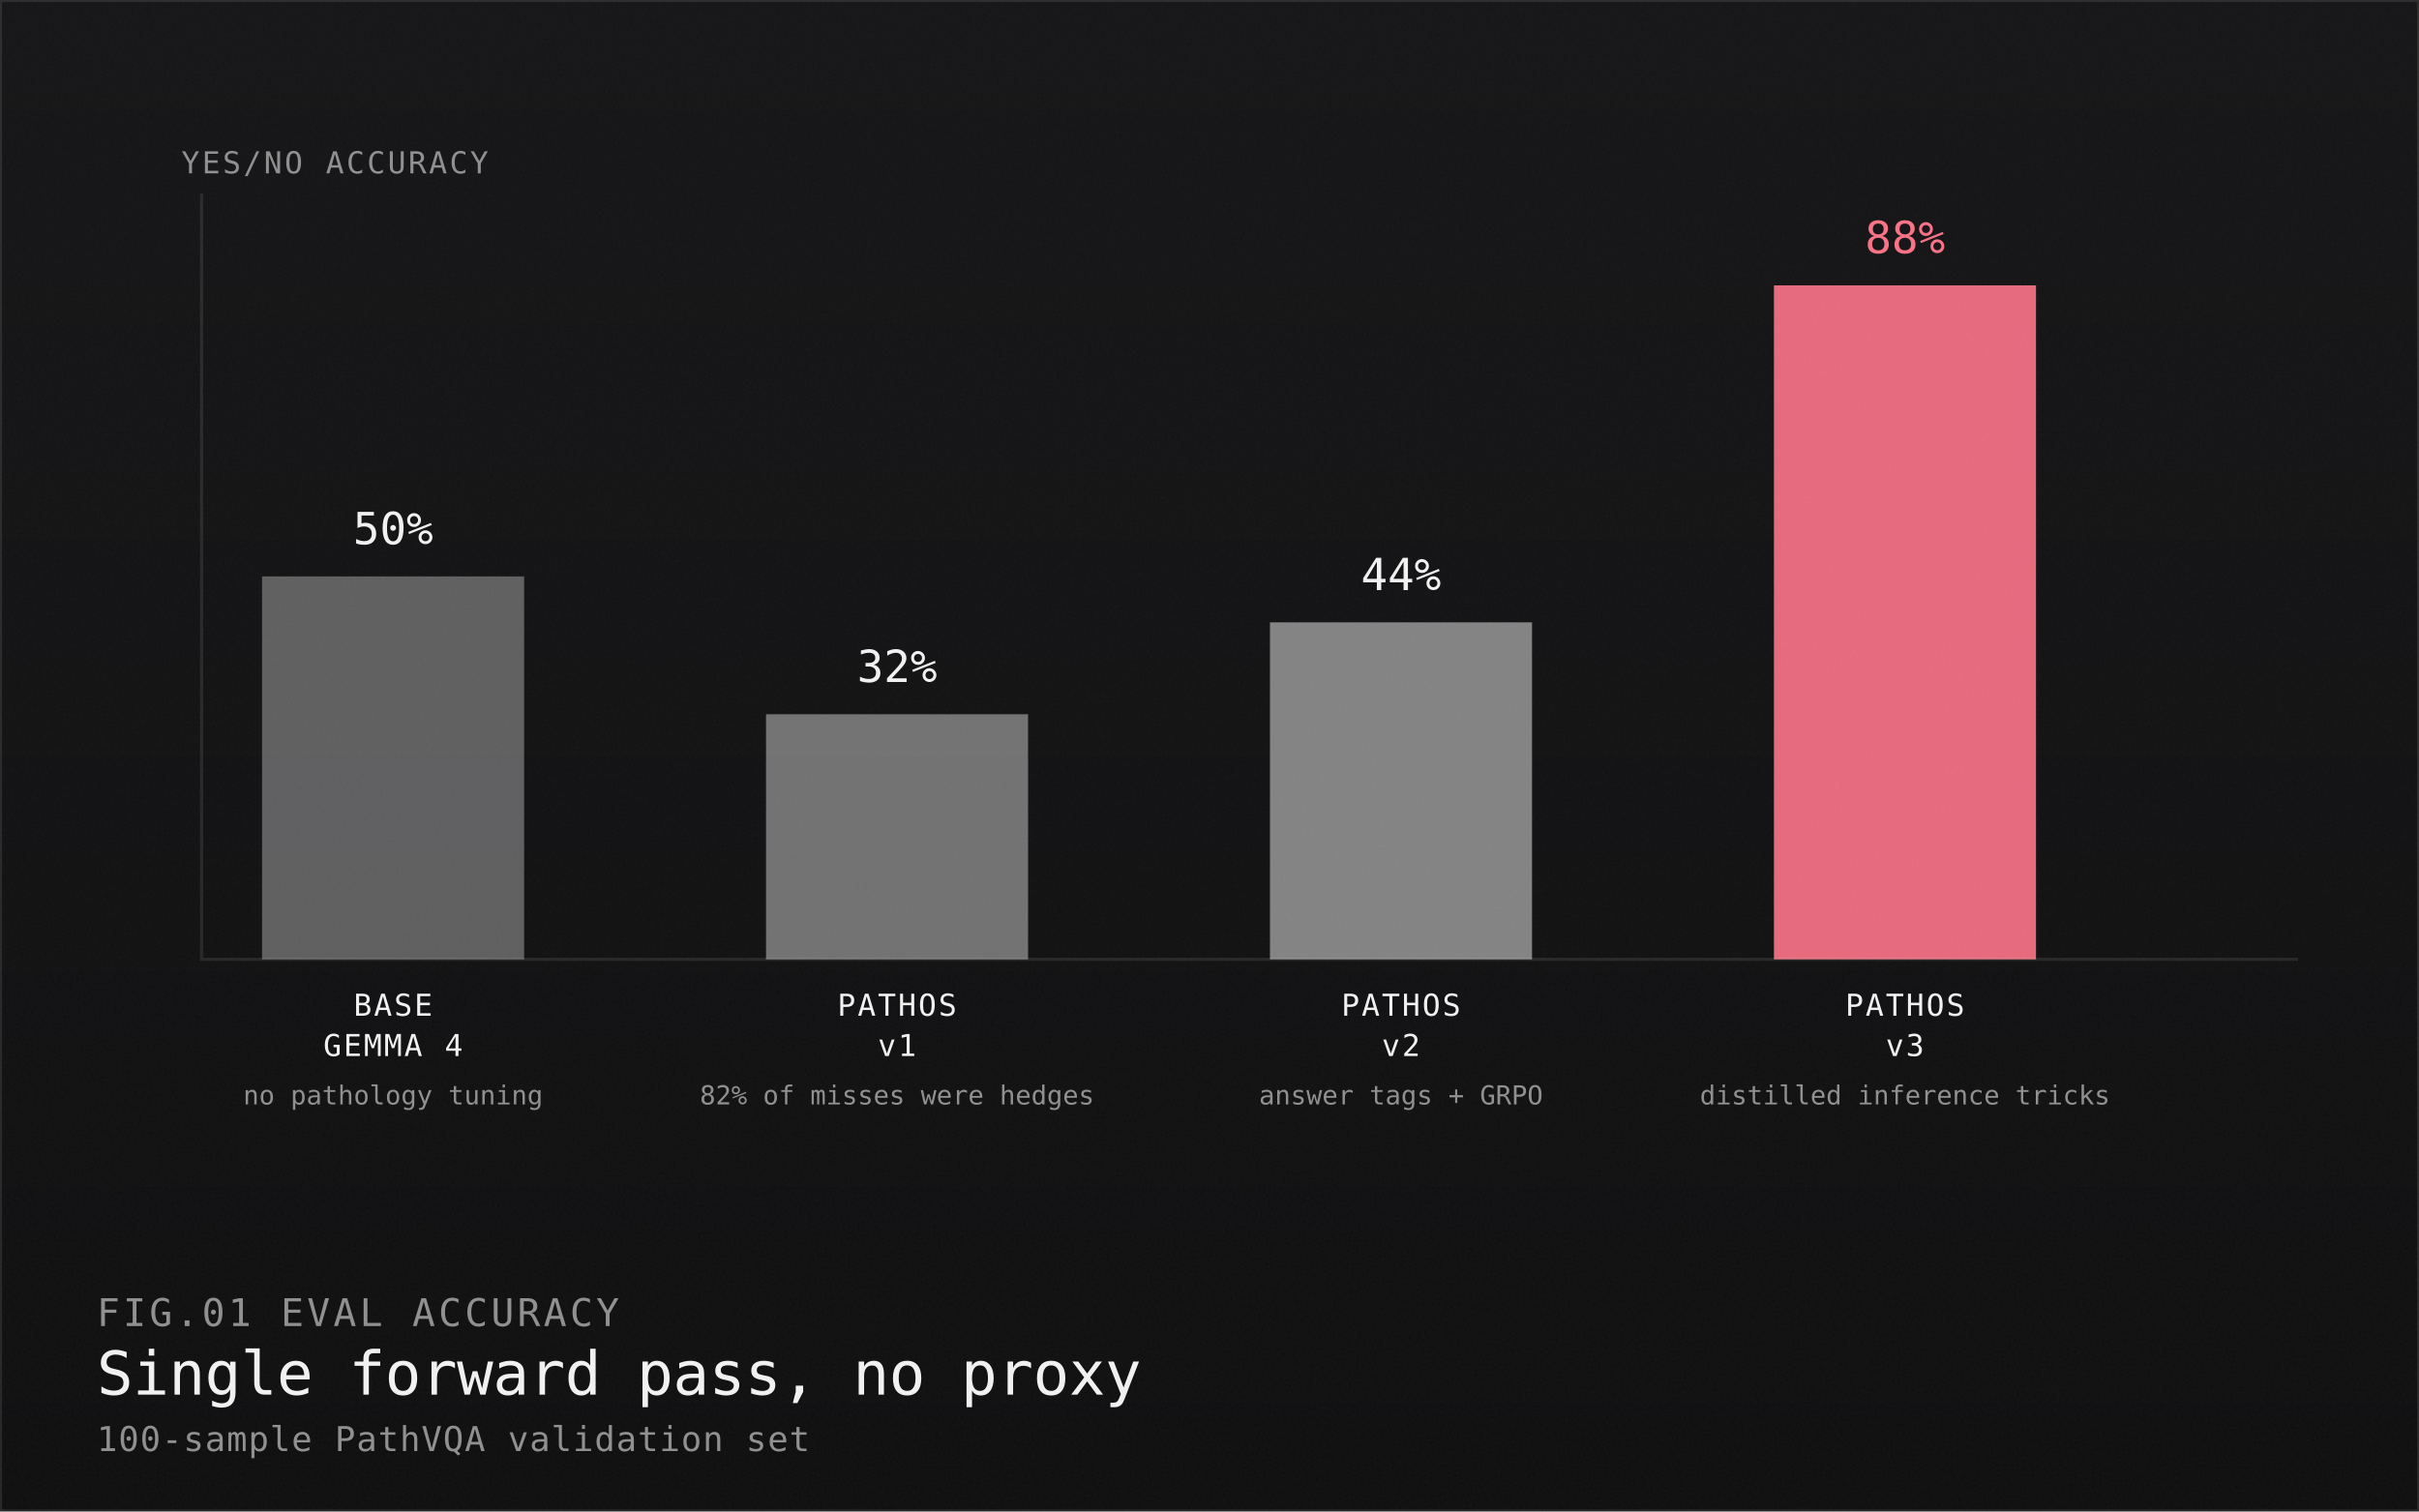
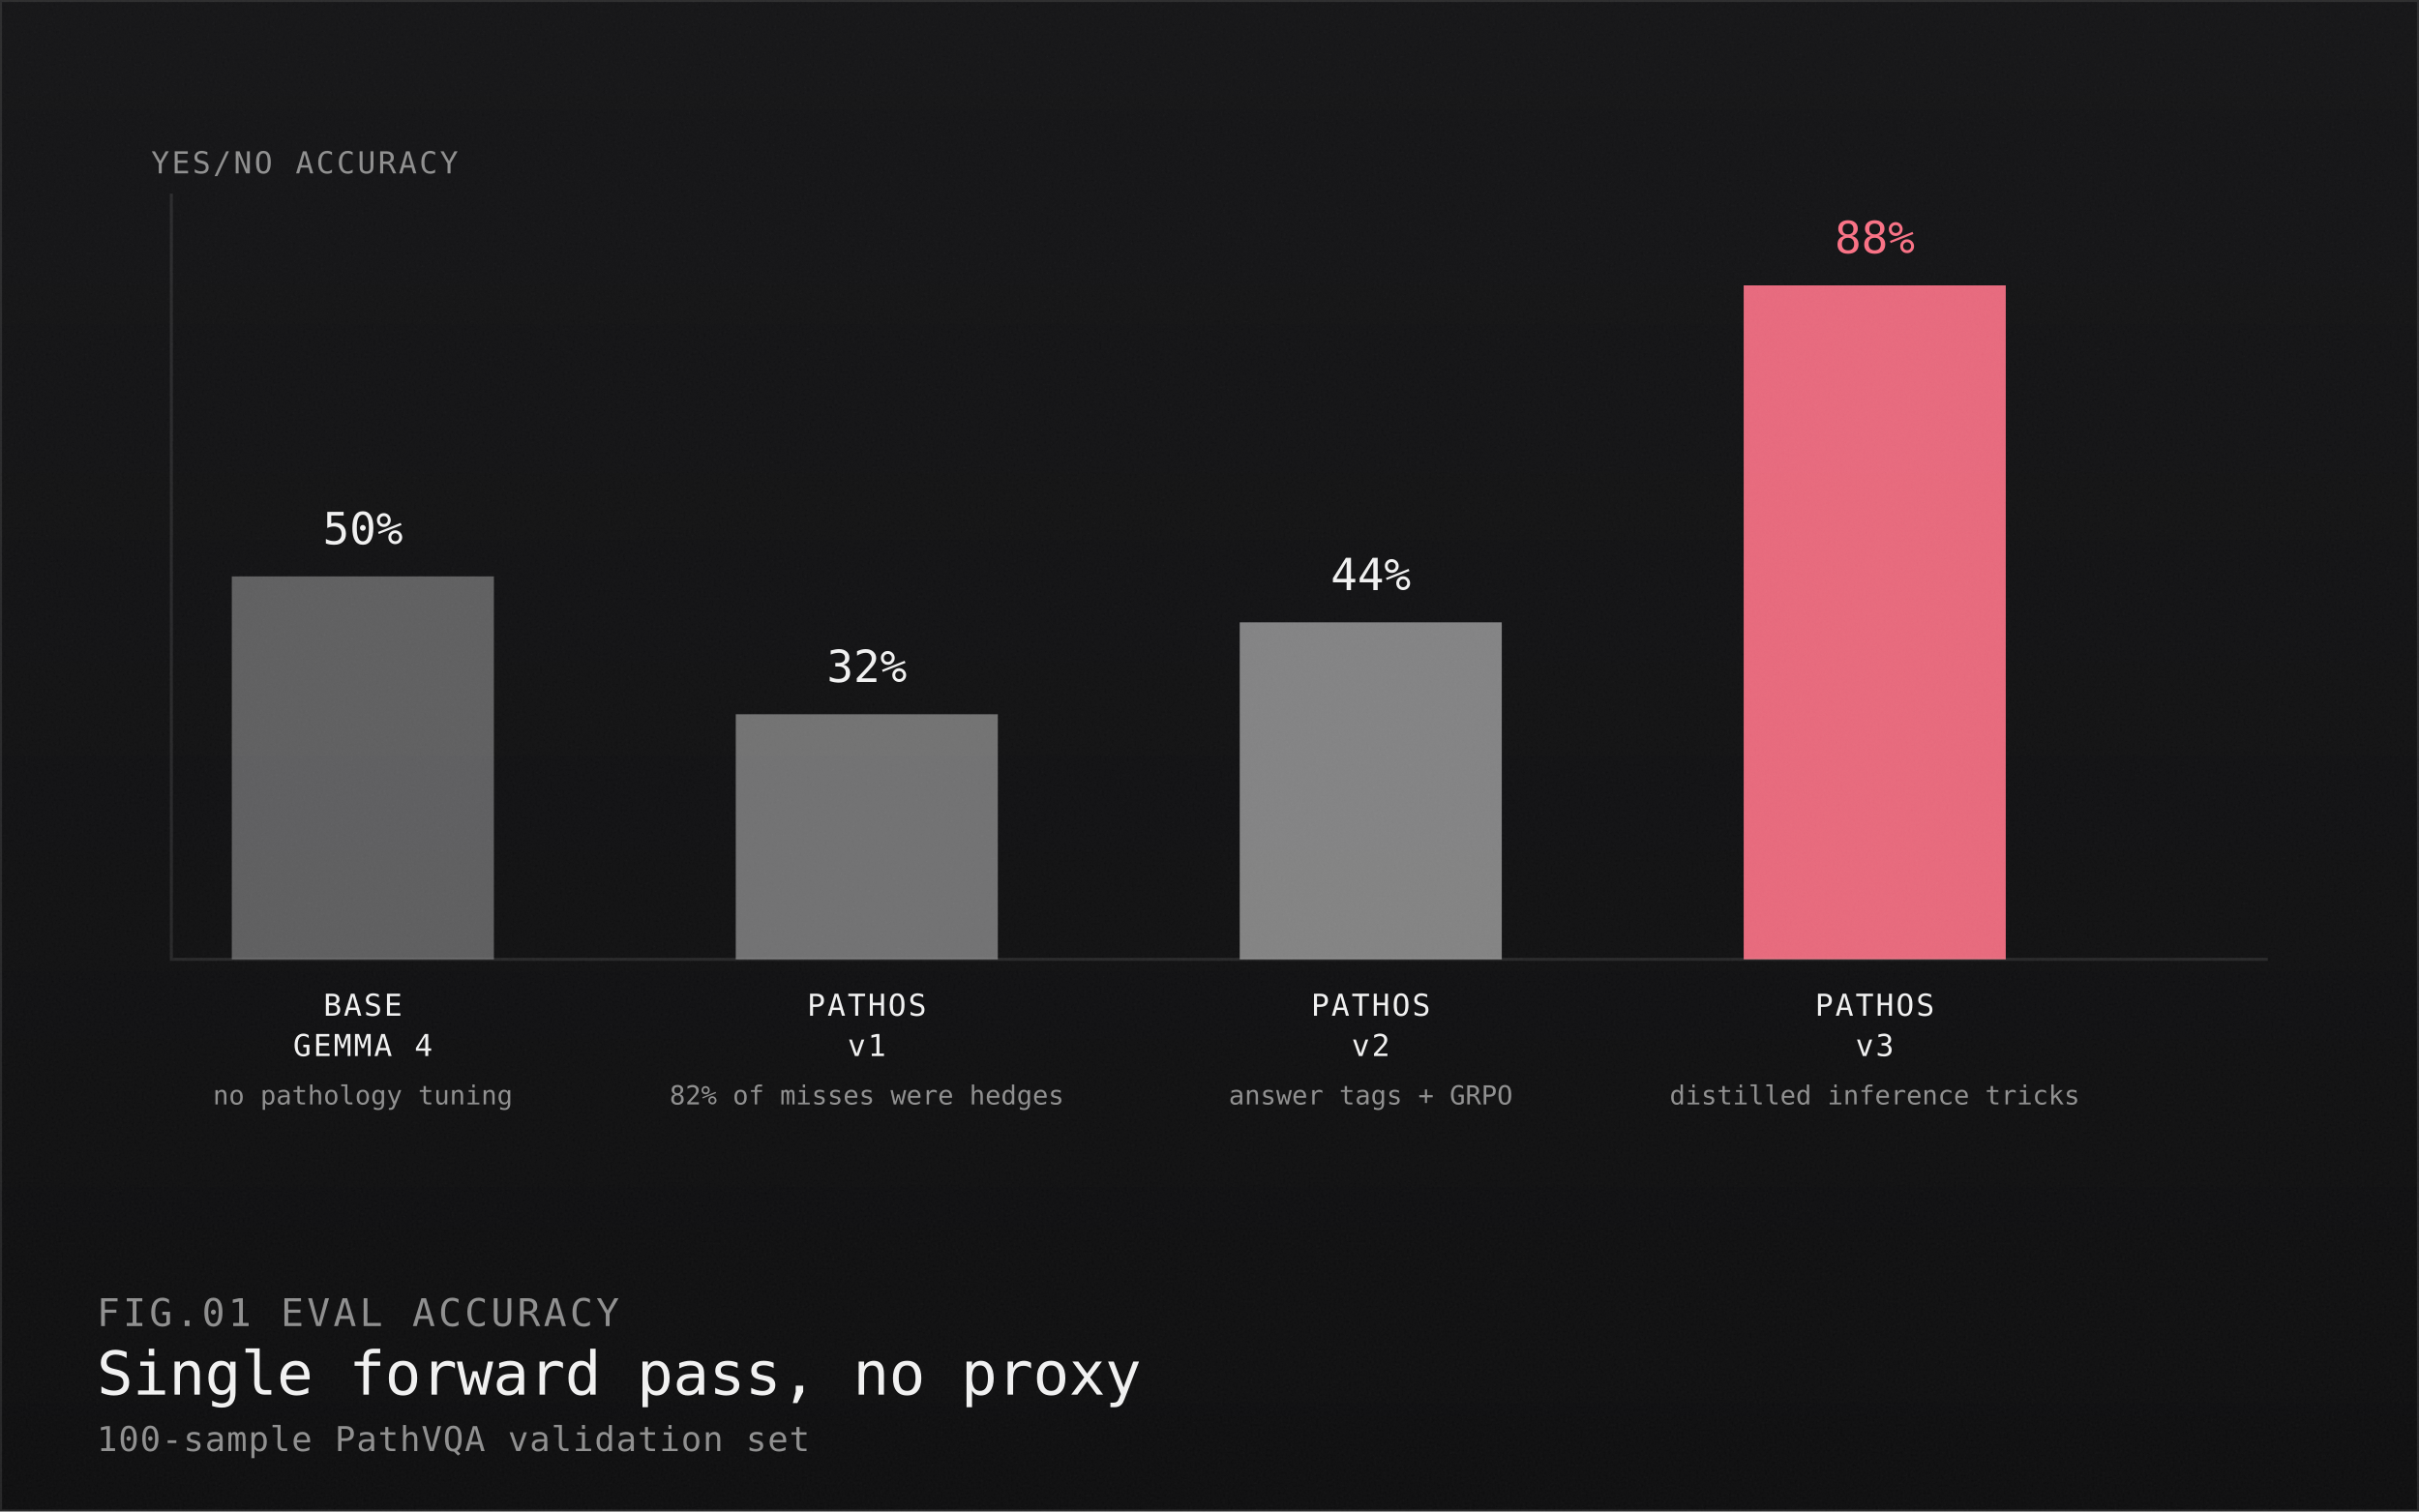
<svg xmlns="http://www.w3.org/2000/svg" viewBox="0 0 1200 750" width="1200" height="750" role="img">
  <defs>
    <linearGradient id="plate" x1="0" y1="0" x2="0" y2="1">
      <stop offset="0" stop-color="#141416" />
      <stop offset="1" stop-color="#0d0d0e" />
    </linearGradient>
    <filter id="grain" x="0" y="0" width="100%" height="100%">
      <feTurbulence type="fractalNoise" baseFrequency="0.8" numOctaves="3" seed="7" result="n" />
      <feColorMatrix in="n" type="saturate" values="0" />
      <feComponentTransfer>
        <feFuncA type="linear" slope="0.055" />
      </feComponentTransfer>
    </filter>
  </defs>
  <rect width="1200" height="750" fill="url(#plate)" />
-   <rect x="130" y="286.0" width="130" height="190.0" fill="#f2f2f2" opacity="0.35" />
-   <g font-family="Geist Mono, ui-monospace, monospace" font-size="15" fill="#8f8f8f">
-     <text x="195" y="270.0" text-anchor="middle" font-size="22" fill="#f2f2f2">50%</text>
-     <text x="195" y="504" text-anchor="middle" letter-spacing="1" fill="#f2f2f2">BASE</text>
-     <text x="195" y="524" text-anchor="middle" letter-spacing="1" fill="#f2f2f2">GEMMA 4</text>
-     <text x="195" y="548" text-anchor="middle" font-size="13" fill="#8f8f8f">no pathology tuning</text>
-   </g>
-   <rect x="380" y="354.4" width="130" height="121.6" fill="#f2f2f2" opacity="0.43" />
-   <g font-family="Geist Mono, ui-monospace, monospace" font-size="15" fill="#8f8f8f">
-     <text x="445" y="338.4" text-anchor="middle" font-size="22" fill="#f2f2f2">32%</text>
-     <text x="445" y="504" text-anchor="middle" letter-spacing="1" fill="#f2f2f2">PATHOS</text>
-     <text x="445" y="524" text-anchor="middle" letter-spacing="1" fill="#f2f2f2">v1</text>
-     <text x="445" y="548" text-anchor="middle" font-size="13" fill="#8f8f8f">82% of misses were hedges</text>
-   </g>
-   <rect x="630" y="308.8" width="130" height="167.2" fill="#f2f2f2" opacity="0.51" />
-   <g font-family="Geist Mono, ui-monospace, monospace" font-size="15" fill="#8f8f8f">
-     <text x="695" y="292.8" text-anchor="middle" font-size="22" fill="#f2f2f2">44%</text>
-     <text x="695" y="504" text-anchor="middle" letter-spacing="1" fill="#f2f2f2">PATHOS</text>
-     <text x="695" y="524" text-anchor="middle" letter-spacing="1" fill="#f2f2f2">v2</text>
-     <text x="695" y="548" text-anchor="middle" font-size="13" fill="#8f8f8f">answer tags + GRPO</text>
-   </g>
-   <rect x="880" y="141.6" width="130" height="334.4" fill="#fb7185" opacity="0.92" />
-   <g font-family="Geist Mono, ui-monospace, monospace" font-size="15" fill="#8f8f8f">
-     <text x="945" y="125.6" text-anchor="middle" font-size="22" fill="#fb7185">88%</text>
-     <text x="945" y="504" text-anchor="middle" letter-spacing="1" fill="#f2f2f2">PATHOS</text>
-     <text x="945" y="524" text-anchor="middle" letter-spacing="1" fill="#f2f2f2">v3</text>
-     <text x="945" y="548" text-anchor="middle" font-size="13" fill="#8f8f8f">distilled inference tricks</text>
-   </g>
-   <g>
-     <path d="M100 96V476H1140" stroke="rgba(255,255,255,0.10)" stroke-width="1.5" fill="none" />
-     <g font-family="Geist Mono, ui-monospace, monospace" font-size="15" letter-spacing="1.2" fill="#8f8f8f">
-       <text x="1140" y="502" text-anchor="end" />
-       <text x="90" y="86" text-anchor="start">YES/NO ACCURACY</text>
+   <g transform="translate(-15 0)">
+     <rect x="130" y="286.0" width="130" height="190.0" fill="#f2f2f2" opacity="0.35" />
+     <g font-family="Geist Mono, ui-monospace, monospace" font-size="15" fill="#8f8f8f">
+       <text x="195" y="270.0" text-anchor="middle" font-size="22" fill="#f2f2f2">50%</text>
+       <text x="195" y="504" text-anchor="middle" letter-spacing="1" fill="#f2f2f2">BASE</text>
+       <text x="195" y="524" text-anchor="middle" letter-spacing="1" fill="#f2f2f2">GEMMA 4</text>
+       <text x="195" y="548" text-anchor="middle" font-size="13" fill="#8f8f8f">no pathology tuning</text>
+     </g>
+     <rect x="380" y="354.4" width="130" height="121.6" fill="#f2f2f2" opacity="0.43" />
+     <g font-family="Geist Mono, ui-monospace, monospace" font-size="15" fill="#8f8f8f">
+       <text x="445" y="338.4" text-anchor="middle" font-size="22" fill="#f2f2f2">32%</text>
+       <text x="445" y="504" text-anchor="middle" letter-spacing="1" fill="#f2f2f2">PATHOS</text>
+       <text x="445" y="524" text-anchor="middle" letter-spacing="1" fill="#f2f2f2">v1</text>
+       <text x="445" y="548" text-anchor="middle" font-size="13" fill="#8f8f8f">82% of misses were hedges</text>
+     </g>
+     <rect x="630" y="308.8" width="130" height="167.2" fill="#f2f2f2" opacity="0.51" />
+     <g font-family="Geist Mono, ui-monospace, monospace" font-size="15" fill="#8f8f8f">
+       <text x="695" y="292.8" text-anchor="middle" font-size="22" fill="#f2f2f2">44%</text>
+       <text x="695" y="504" text-anchor="middle" letter-spacing="1" fill="#f2f2f2">PATHOS</text>
+       <text x="695" y="524" text-anchor="middle" letter-spacing="1" fill="#f2f2f2">v2</text>
+       <text x="695" y="548" text-anchor="middle" font-size="13" fill="#8f8f8f">answer tags + GRPO</text>
+     </g>
+     <rect x="880" y="141.6" width="130" height="334.4" fill="#fb7185" opacity="0.92" />
+     <g font-family="Geist Mono, ui-monospace, monospace" font-size="15" fill="#8f8f8f">
+       <text x="945" y="125.6" text-anchor="middle" font-size="22" fill="#fb7185">88%</text>
+       <text x="945" y="504" text-anchor="middle" letter-spacing="1" fill="#f2f2f2">PATHOS</text>
+       <text x="945" y="524" text-anchor="middle" letter-spacing="1" fill="#f2f2f2">v3</text>
+       <text x="945" y="548" text-anchor="middle" font-size="13" fill="#8f8f8f">distilled inference tricks</text>
+     </g>
+     <g>
+       <path d="M100 96V476H1140" stroke="rgba(255,255,255,0.10)" stroke-width="1.5" fill="none" />
+       <g font-family="Geist Mono, ui-monospace, monospace" font-size="15" letter-spacing="1.2" fill="#8f8f8f">
+         <text x="1140" y="502" text-anchor="end" />
+         <text x="90" y="86" text-anchor="start">YES/NO ACCURACY</text>
+       </g>
    </g>
  </g>
  <g font-family="Geist Mono, ui-monospace, monospace">
    <text x="48" y="658" font-size="19" letter-spacing="1.6" fill="#8f8f8f">FIG.01  EVAL ACCURACY</text>
    <text x="48" y="692" font-size="30" letter-spacing="-0.2" fill="#f2f2f2">Single forward pass, no proxy</text>
    <text x="48" y="720" font-size="17" letter-spacing="0.5" fill="#8f8f8f">100-sample PathVQA validation set</text>
  </g>
  <rect width="1200" height="750" filter="url(#grain)" opacity="0.9" />
  <rect x="0.5" y="0.5" width="1199" height="749" fill="none" stroke="rgba(255,255,255,0.10)" />
</svg>
